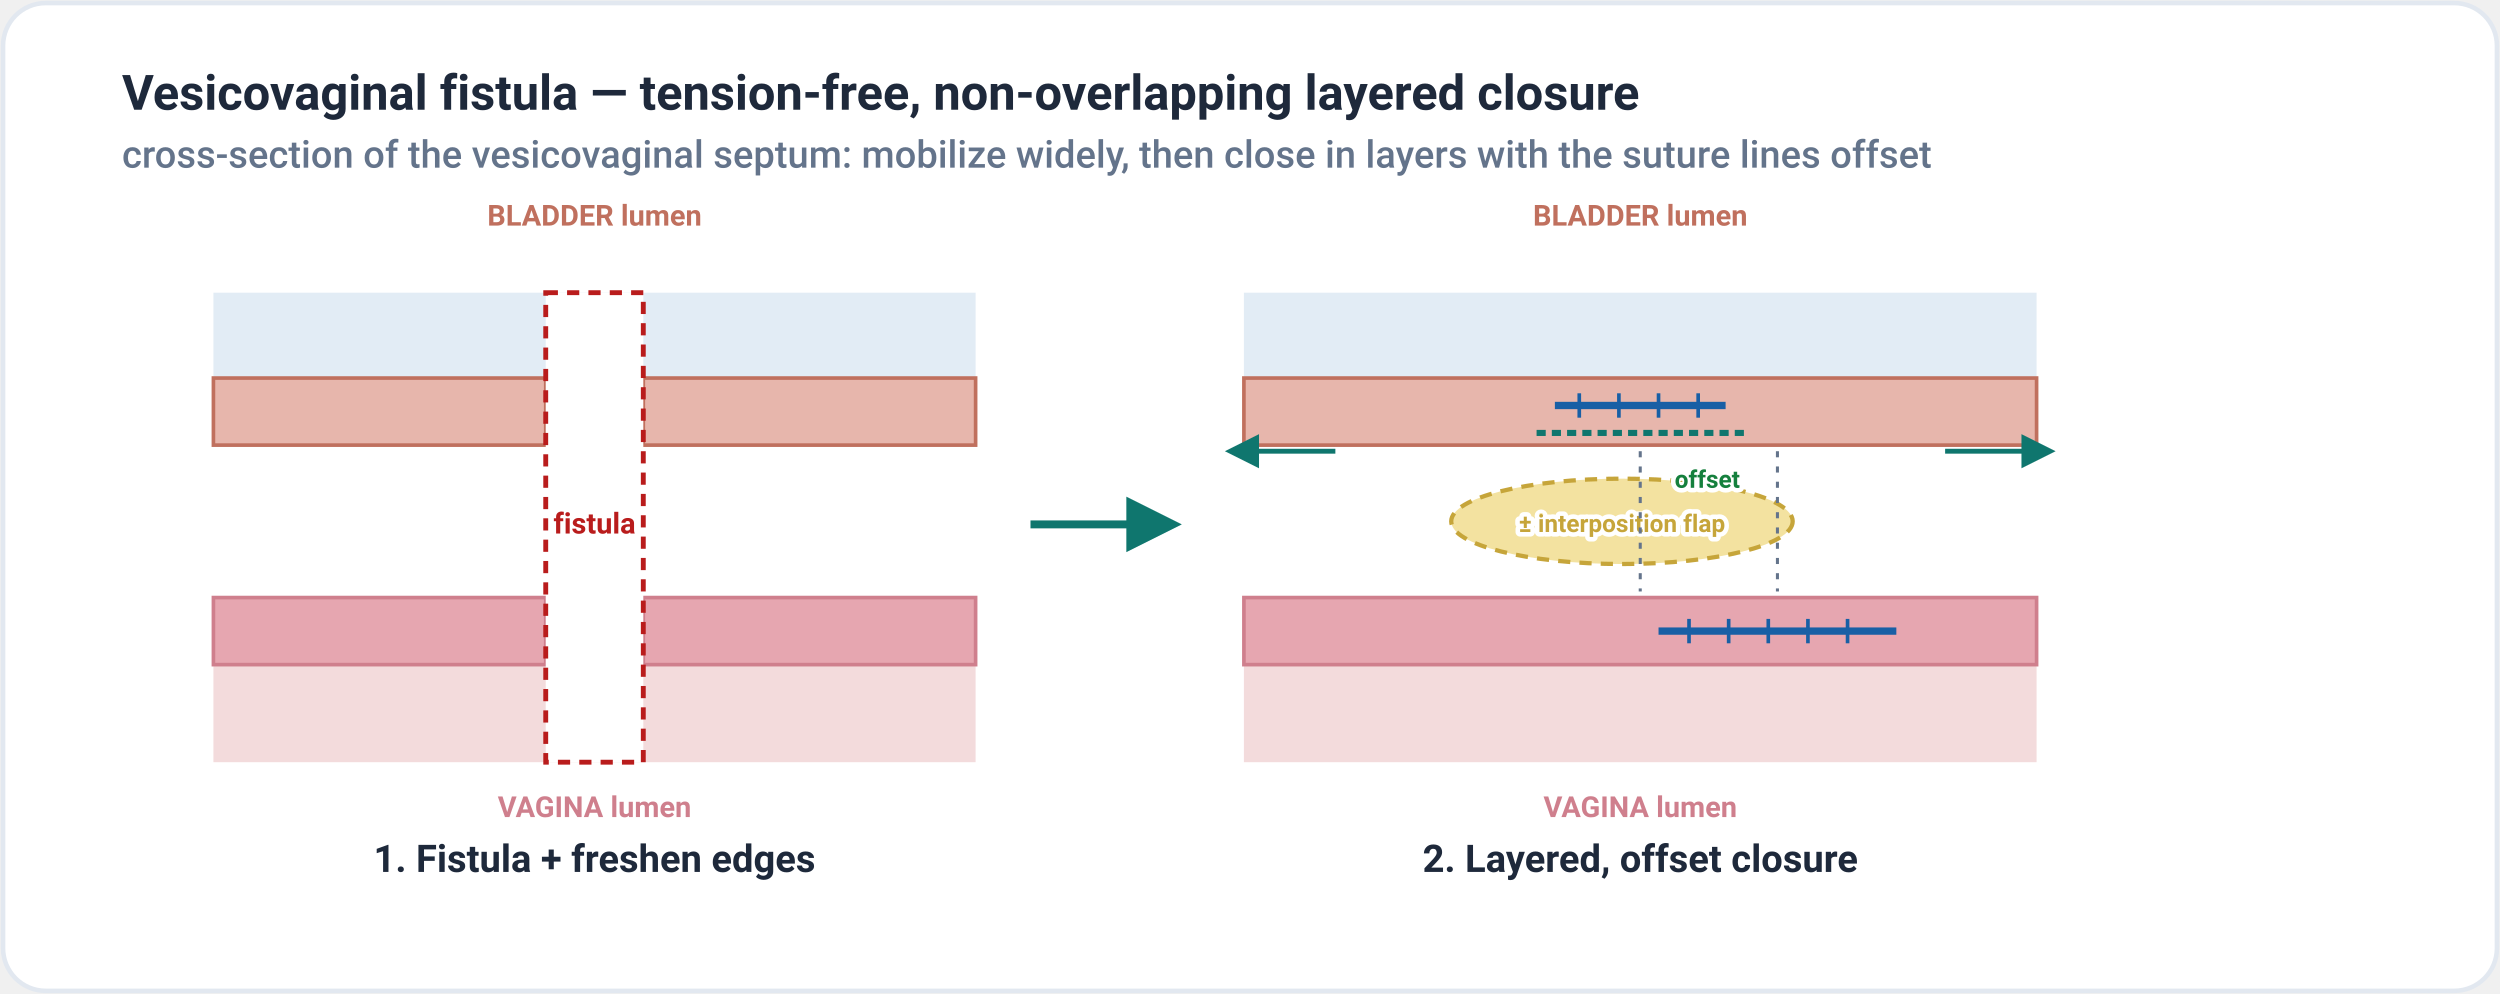
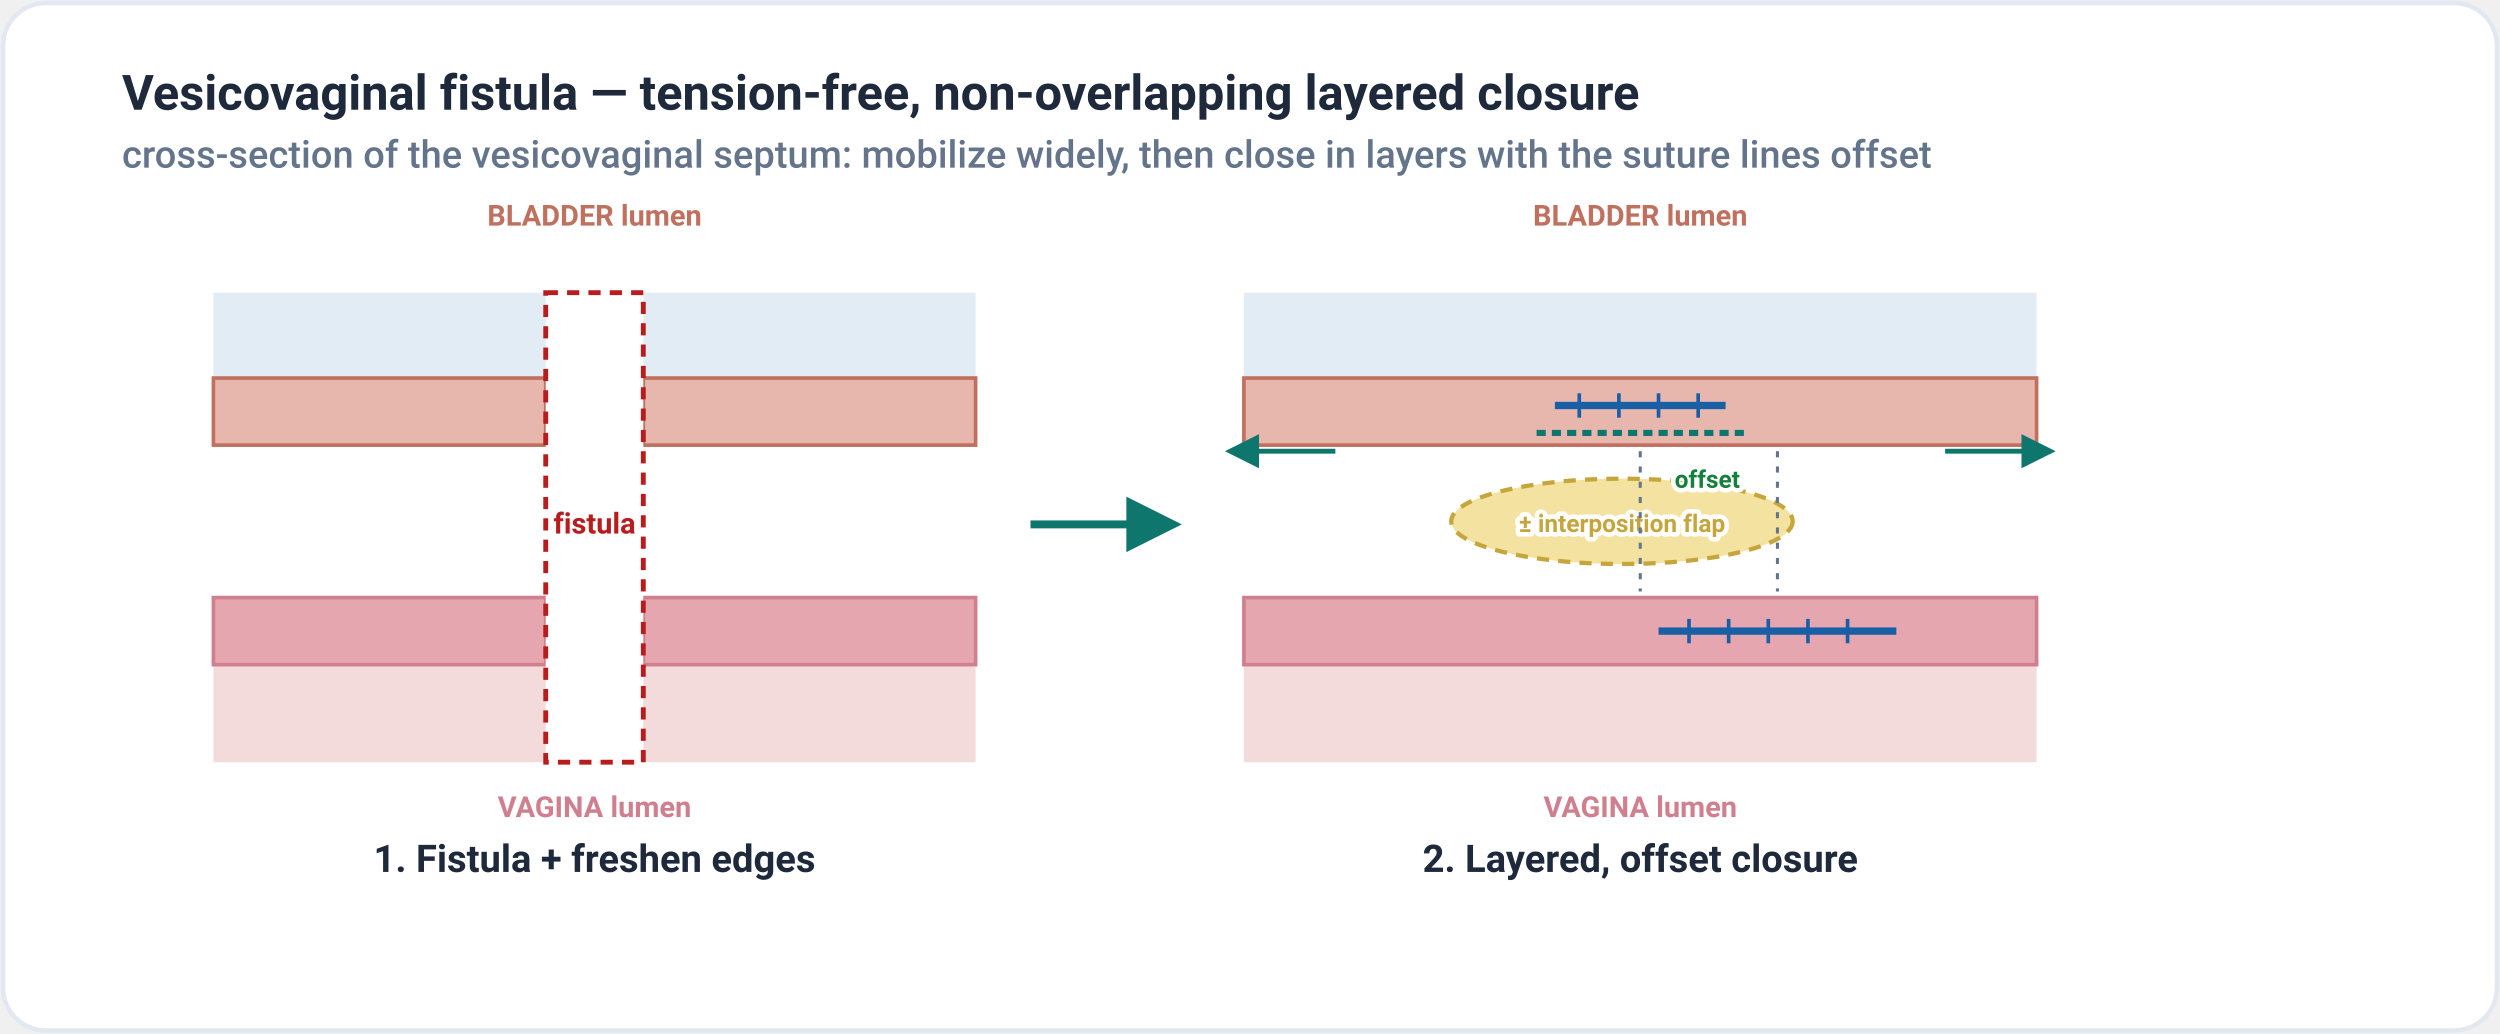
- <svg xmlns="http://www.w3.org/2000/svg" viewBox="0 0 820 326" width="820" height="326" role="img" aria-label="Vesicovaginal fistula repair shown in cross-section through the vesicovaginal septum. Left panel: a fistula tract connects the bladder lumen above to the vagina lumen below through gaps in both the bladder and vaginal walls, with edges freshened. Right panel: after wide mobilization, the bladder and vaginal walls are closed as independent layers with a watertight first layer and an imbricating second layer, and the bladder and vaginal suture lines are deliberately offset so they do not stack; an optional vascularized interposition flap lies between the layers. Key: mobilize at least 1 to 2 centimeters beyond the defect for a tension-free repair, offset the seams to avoid a through-and-through weak point and re-fistulization, and add a Martius, peritoneal, or omental interposition for recurrent, radiated, or large fistulae though it is not mandatory for a simple primary repair.">
+ <svg xmlns="http://www.w3.org/2000/svg" viewBox="0 0 820 339" width="820" height="339" role="img" aria-label="Vesicovaginal fistula repair shown in cross-section through the vesicovaginal septum. Left panel: a fistula tract connects the bladder lumen above to the vagina lumen below through gaps in both the bladder and vaginal walls, with edges freshened. Right panel: after wide mobilization, the bladder and vaginal walls are closed as independent layers with a watertight first layer and an imbricating second layer, and the bladder and vaginal suture lines are deliberately offset so they do not stack; an optional vascularized interposition flap lies between the layers. Key: mobilize at least 1 to 2 centimeters beyond the defect for a tension-free repair, offset the seams to avoid a through-and-through weak point and re-fistulization, and add a Martius, peritoneal, or omental interposition for recurrent, radiated, or large fistulae though it is not mandatory for a simple primary repair.">
  <defs>
    <marker id="vv" viewBox="0 0 10 10" refX="8" refY="5" markerWidth="7" markerHeight="7" orient="auto-start-reverse">
      <path d="M0,0 L10,5 L0,10 z" fill="#0F766E" />
    </marker>
  </defs>
-   <rect x="1" y="1" width="818" height="324" rx="14" fill="#FFFFFF" stroke="#E2E8F0" stroke-width="1.5" />
+   <rect x="1" y="1" width="818" height="337" rx="14" fill="#FFFFFF" stroke="#E2E8F0" stroke-width="1.5" />
  <text x="40" y="36" text-anchor="start" font-family="-apple-system, 'Segoe UI', Roboto, Helvetica, Arial, sans-serif" font-size="16" font-weight="700" fill="#1E293B">Vesicovaginal fistula — tension-free, non-overlapping layered closure</text>
  <text x="40" y="55" text-anchor="start" font-family="-apple-system, 'Segoe UI', Roboto, Helvetica, Arial, sans-serif" font-size="12.5" font-weight="500" fill="#64748B">cross-section of the vesicovaginal septum: mobilize widely, then close in layers with the suture lines offset</text>
  <rect x="70" y="96" width="250" height="28" fill="#E2ECF5" />
  <rect x="70" y="218" width="250" height="32" fill="#F3DBDC" />
  <rect x="70" y="124" width="109" height="22" fill="#E7B6AC" stroke="#C0705E" stroke-width="1.2" />
  <rect x="211" y="124" width="109" height="22" fill="#E7B6AC" stroke="#C0705E" stroke-width="1.2" />
  <rect x="70" y="196" width="109" height="22" fill="#E6A6B0" stroke="#CF7F8D" stroke-width="1.2" />
  <rect x="211" y="196" width="109" height="22" fill="#E6A6B0" stroke="#CF7F8D" stroke-width="1.2" />
  <rect x="179" y="96" width="32" height="154" fill="#FFFFFF" stroke="#B91C1C" stroke-width="1.6" stroke-dasharray="4 3" />
  <text x="195" y="175" text-anchor="middle" font-family="-apple-system, 'Segoe UI', Roboto, Helvetica, Arial, sans-serif" font-size="9.5" font-weight="700" fill="#B91C1C" paint-order="stroke" stroke="#FFFFFF" stroke-width="3" stroke-linejoin="round">fistula</text>
  <text x="195" y="74" text-anchor="middle" font-family="-apple-system, 'Segoe UI', Roboto, Helvetica, Arial, sans-serif" font-size="9.5" font-weight="700" fill="#C0705E" paint-order="stroke" stroke="#FFFFFF" stroke-width="3" stroke-linejoin="round">BLADDER lumen</text>
  <text x="195" y="268" text-anchor="middle" font-family="-apple-system, 'Segoe UI', Roboto, Helvetica, Arial, sans-serif" font-size="9.5" font-weight="700" fill="#CF7F8D" paint-order="stroke" stroke="#FFFFFF" stroke-width="3" stroke-linejoin="round">VAGINA lumen</text>
  <text x="195" y="286" text-anchor="middle" font-family="-apple-system, 'Segoe UI', Roboto, Helvetica, Arial, sans-serif" font-size="12.5" font-weight="700" fill="#1E293B">1. Fistula + freshen edges</text>
  <line x1="338" y1="172" x2="384" y2="172" stroke="#0F766E" stroke-width="2.6" marker-end="url(#vv)" />
  <rect x="408" y="96" width="260" height="28" fill="#E2ECF5" />
  <rect x="408" y="218" width="260" height="32" fill="#F3DBDC" />
  <rect x="408" y="124" width="260" height="22" fill="#E7B6AC" stroke="#C0705E" stroke-width="1.2" />
  <rect x="408" y="196" width="260" height="22" fill="#E6A6B0" stroke="#CF7F8D" stroke-width="1.2" />
  <ellipse cx="532" cy="171" rx="56" ry="14" fill="#F3E2A0" stroke="#C6A53A" stroke-width="1.4" stroke-dasharray="4 3" />
  <text x="532" y="174.5" text-anchor="middle" font-family="-apple-system, 'Segoe UI', Roboto, Helvetica, Arial, sans-serif" font-size="8" font-weight="600" fill="#C6A53A" paint-order="stroke" stroke="#FFFFFF" stroke-width="3" stroke-linejoin="round">± interposition flap</text>
  <line x1="510" y1="133" x2="566" y2="133" stroke="#185FA5" stroke-width="2.4" />
  <line x1="518" y1="129" x2="518" y2="137" stroke="#185FA5" stroke-width="1.2" />
  <line x1="531" y1="129" x2="531" y2="137" stroke="#185FA5" stroke-width="1.2" />
  <line x1="544" y1="129" x2="544" y2="137" stroke="#185FA5" stroke-width="1.2" />
  <line x1="557" y1="129" x2="557" y2="137" stroke="#185FA5" stroke-width="1.2" />
  <line x1="504" y1="142" x2="572" y2="142" stroke="#0F766E" stroke-width="2" stroke-dasharray="3 2" />
  <line x1="544" y1="207" x2="622" y2="207" stroke="#185FA5" stroke-width="2.4" />
  <line x1="554" y1="203" x2="554" y2="211" stroke="#185FA5" stroke-width="1.2" />
  <line x1="567" y1="203" x2="567" y2="211" stroke="#185FA5" stroke-width="1.2" />
  <line x1="580" y1="203" x2="580" y2="211" stroke="#185FA5" stroke-width="1.2" />
  <line x1="593" y1="203" x2="593" y2="211" stroke="#185FA5" stroke-width="1.2" />
  <line x1="606" y1="203" x2="606" y2="211" stroke="#185FA5" stroke-width="1.2" />
  <line x1="538" y1="148" x2="538" y2="194" stroke="#64748B" stroke-width="1" stroke-dasharray="2 3" />
  <line x1="583" y1="148" x2="583" y2="194" stroke="#64748B" stroke-width="1" stroke-dasharray="2 3" />
  <text x="560" y="160" text-anchor="middle" font-family="-apple-system, 'Segoe UI', Roboto, Helvetica, Arial, sans-serif" font-size="8" font-weight="600" fill="#15803D" paint-order="stroke" stroke="#FFFFFF" stroke-width="3" stroke-linejoin="round">offset</text>
  <line x1="404" y1="148" x2="438" y2="148" stroke="#0F766E" stroke-width="1.6" marker-start="url(#vv)" />
  <line x1="672" y1="148" x2="638" y2="148" stroke="#0F766E" stroke-width="1.6" marker-start="url(#vv)" />
  <text x="538" y="74" text-anchor="middle" font-family="-apple-system, 'Segoe UI', Roboto, Helvetica, Arial, sans-serif" font-size="9.5" font-weight="700" fill="#C0705E" paint-order="stroke" stroke="#FFFFFF" stroke-width="3" stroke-linejoin="round">BLADDER lumen</text>
  <text x="538" y="268" text-anchor="middle" font-family="-apple-system, 'Segoe UI', Roboto, Helvetica, Arial, sans-serif" font-size="9.5" font-weight="700" fill="#CF7F8D" paint-order="stroke" stroke="#FFFFFF" stroke-width="3" stroke-linejoin="round">VAGINA lumen</text>
  <text x="538" y="286" text-anchor="middle" font-family="-apple-system, 'Segoe UI', Roboto, Helvetica, Arial, sans-serif" font-size="12.5" font-weight="700" fill="#1E293B">2. Layered, offset closure</text>
</svg>
